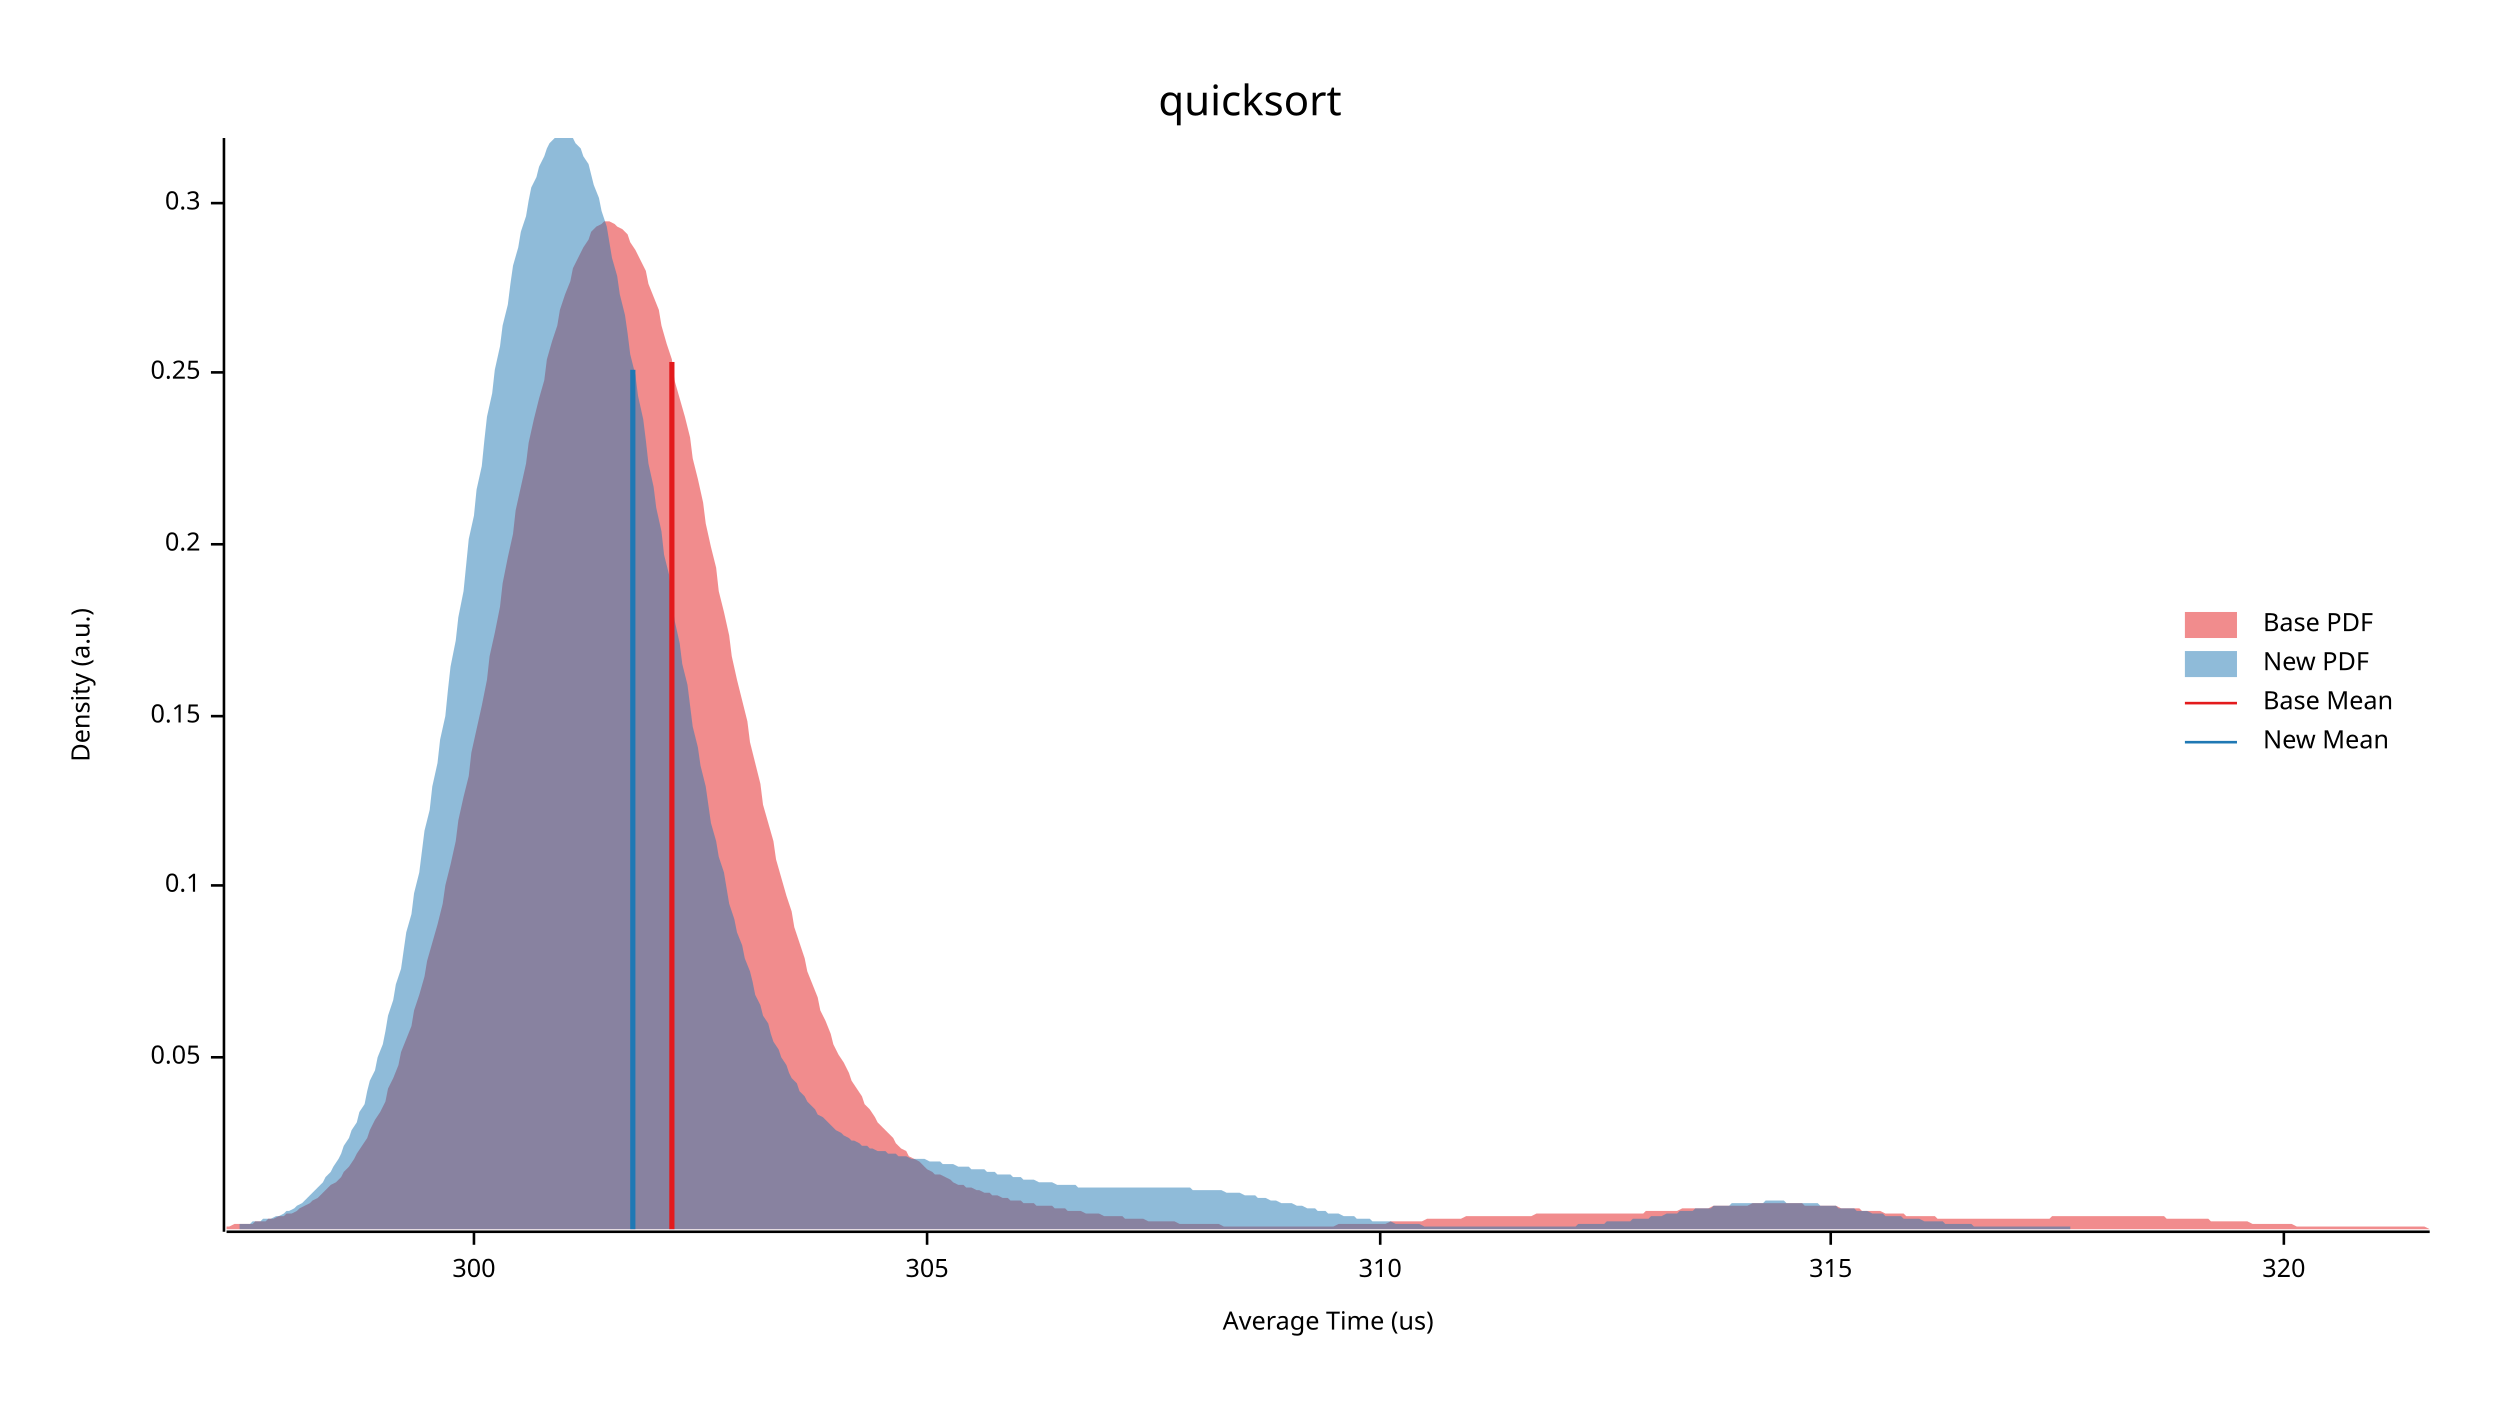
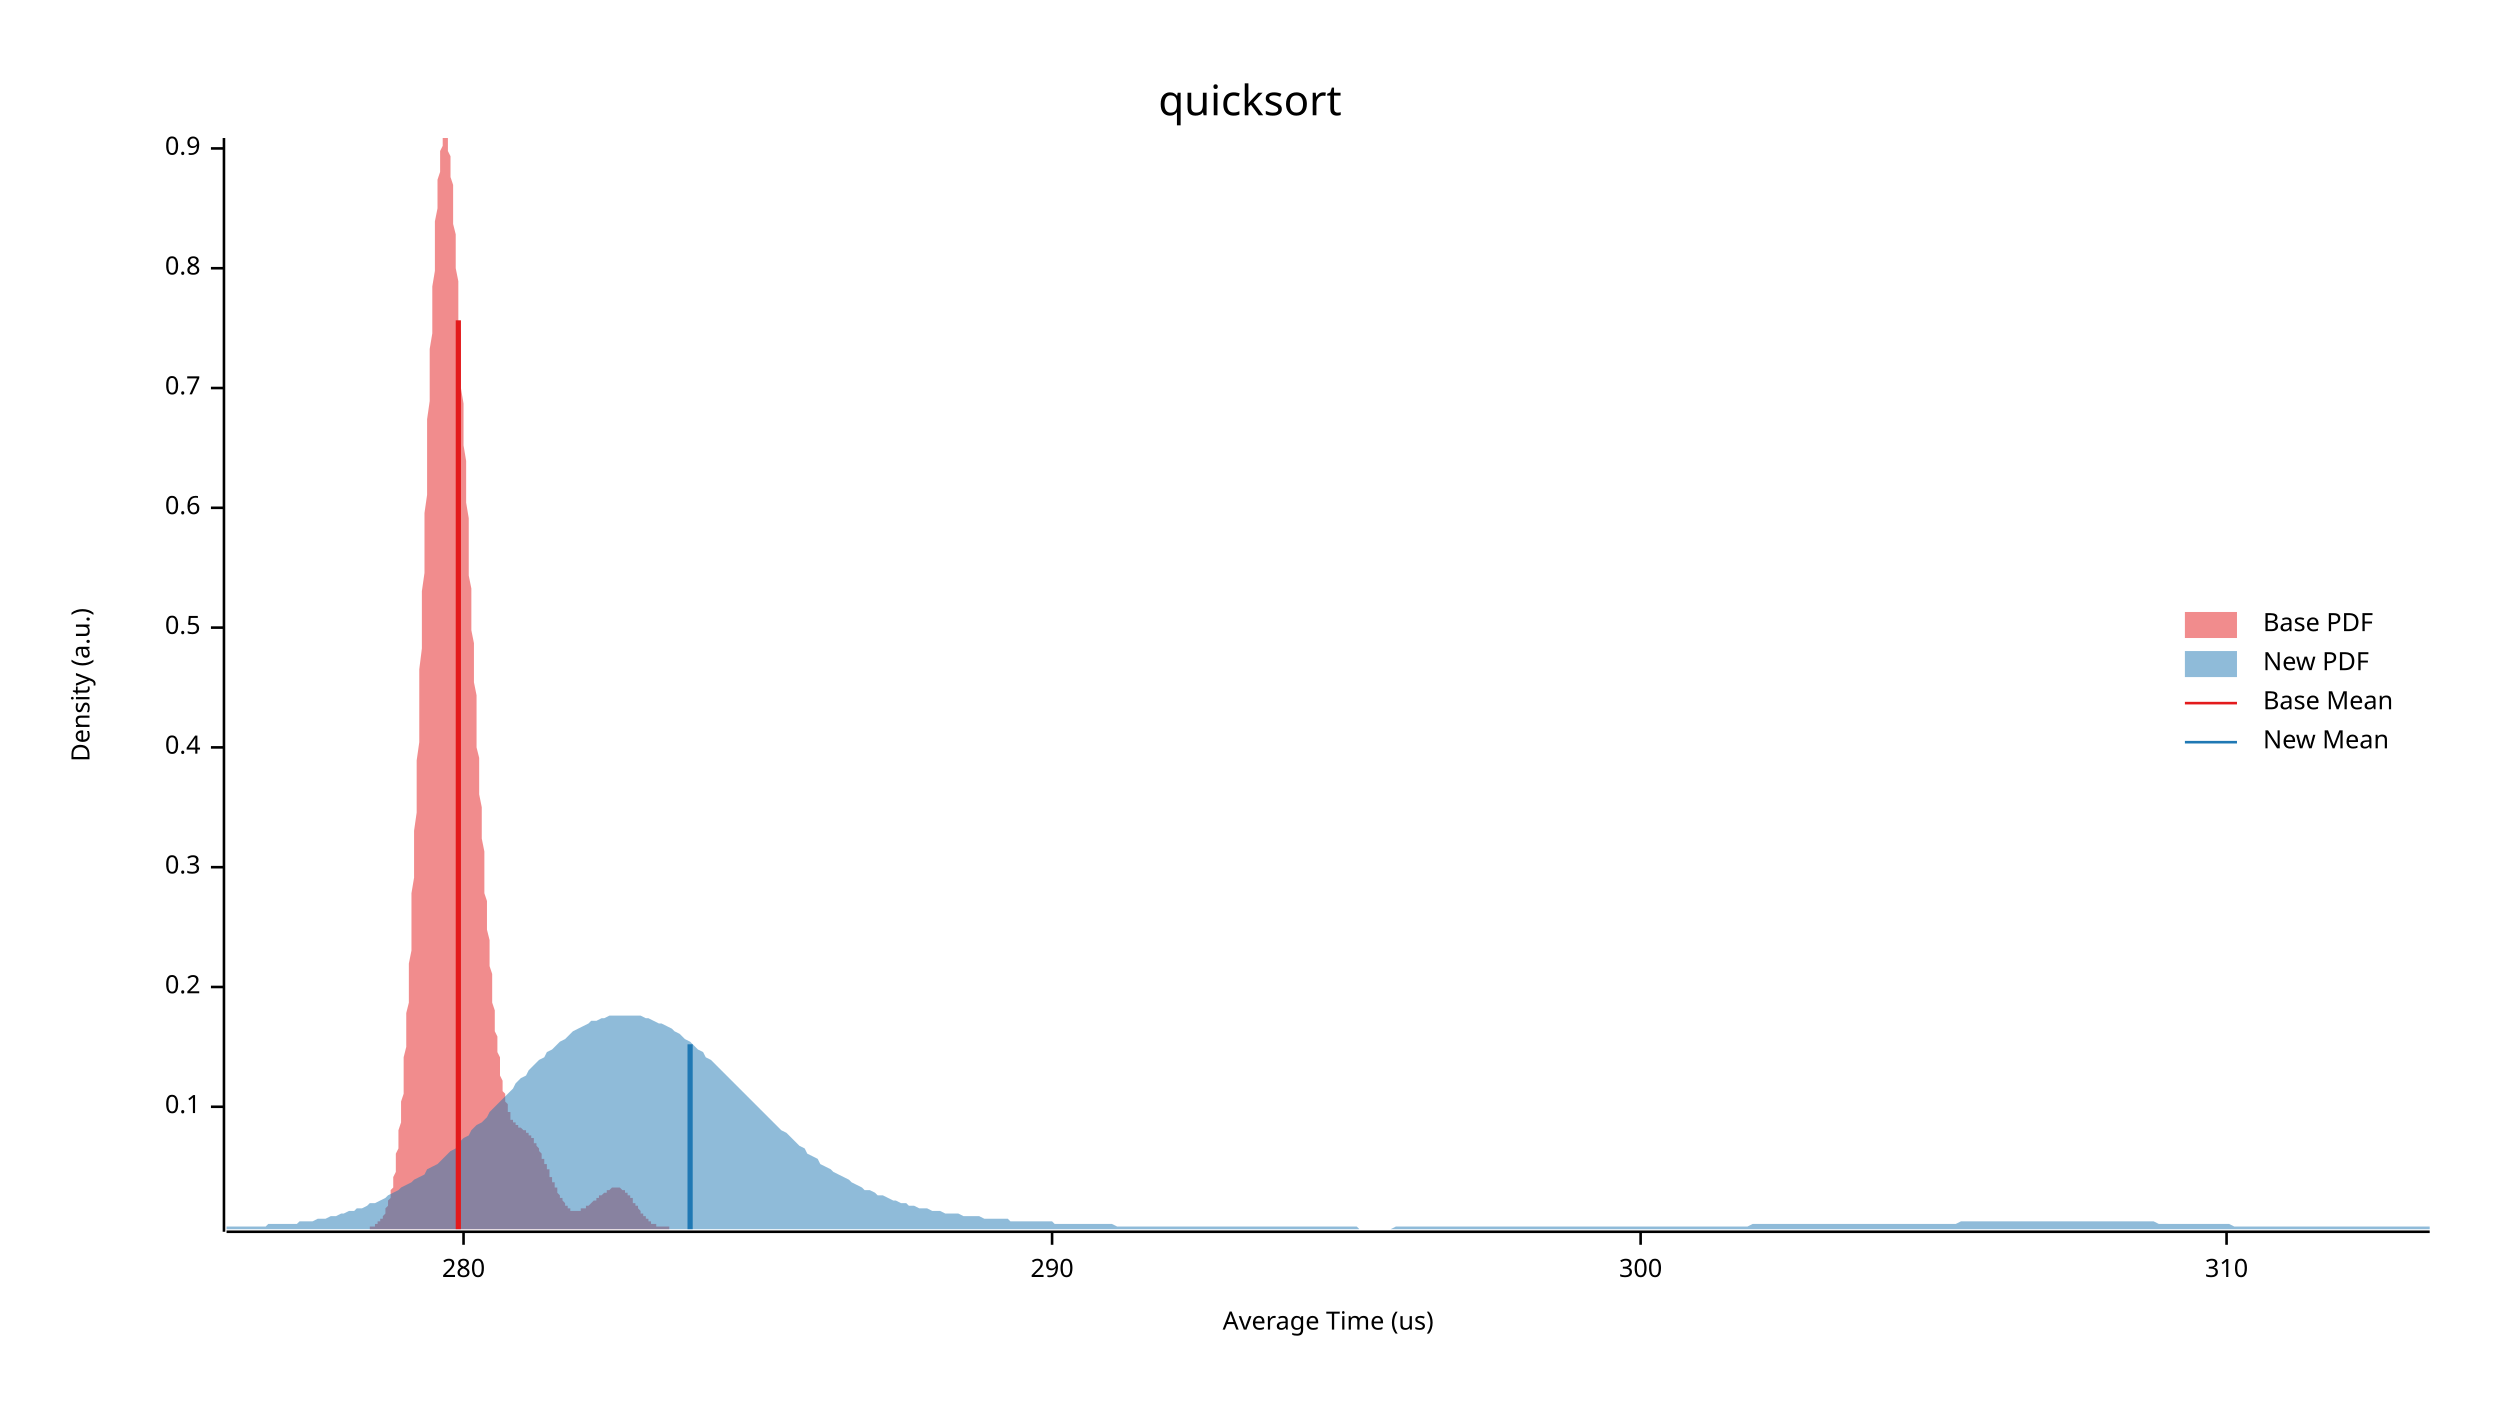
<svg xmlns="http://www.w3.org/2000/svg" width="960" height="540">
  <text x="480" y="32" dy="0.76em" text-anchor="middle" font-family="sans-serif" font-size="16.129" opacity="1" fill="#000000">
quicksort
</text>
  <text x="27" y="263" dy="0.76em" text-anchor="middle" font-family="sans-serif" font-size="9.677" opacity="1" fill="#000000" transform="rotate(270, 27, 263)">
Density (a.u.)
</text>
  <text x="510" y="513" dy="-0.5ex" text-anchor="middle" font-family="sans-serif" font-size="9.677" opacity="1" fill="#000000">
Average Time (us)
</text>
  <polyline fill="none" opacity="1" stroke="#000000" stroke-width="1" points="86,53 86,473 " />
-   <text x="77" y="406" dy="0.5ex" text-anchor="end" font-family="sans-serif" font-size="9.677" opacity="1" fill="#000000">
- 0.05
- </text>
-   <polyline fill="none" opacity="1" stroke="#000000" stroke-width="1" points="81,406 86,406 " />
-   <text x="77" y="340" dy="0.5ex" text-anchor="end" font-family="sans-serif" font-size="9.677" opacity="1" fill="#000000">
+   <text x="77" y="425" dy="0.5ex" text-anchor="end" font-family="sans-serif" font-size="9.677" opacity="1" fill="#000000">
0.1
</text>
-   <polyline fill="none" opacity="1" stroke="#000000" stroke-width="1" points="81,340 86,340 " />
-   <text x="77" y="275" dy="0.5ex" text-anchor="end" font-family="sans-serif" font-size="9.677" opacity="1" fill="#000000">
- 0.15
- </text>
-   <polyline fill="none" opacity="1" stroke="#000000" stroke-width="1" points="81,275 86,275 " />
-   <text x="77" y="209" dy="0.5ex" text-anchor="end" font-family="sans-serif" font-size="9.677" opacity="1" fill="#000000">
+   <polyline fill="none" opacity="1" stroke="#000000" stroke-width="1" points="81,425 86,425 " />
+   <text x="77" y="379" dy="0.5ex" text-anchor="end" font-family="sans-serif" font-size="9.677" opacity="1" fill="#000000">
0.2
</text>
-   <polyline fill="none" opacity="1" stroke="#000000" stroke-width="1" points="81,209 86,209 " />
-   <text x="77" y="143" dy="0.5ex" text-anchor="end" font-family="sans-serif" font-size="9.677" opacity="1" fill="#000000">
- 0.25
- </text>
-   <polyline fill="none" opacity="1" stroke="#000000" stroke-width="1" points="81,143 86,143 " />
-   <text x="77" y="78" dy="0.5ex" text-anchor="end" font-family="sans-serif" font-size="9.677" opacity="1" fill="#000000">
+   <polyline fill="none" opacity="1" stroke="#000000" stroke-width="1" points="81,379 86,379 " />
+   <text x="77" y="333" dy="0.5ex" text-anchor="end" font-family="sans-serif" font-size="9.677" opacity="1" fill="#000000">
0.3
</text>
-   <polyline fill="none" opacity="1" stroke="#000000" stroke-width="1" points="81,78 86,78 " />
+   <polyline fill="none" opacity="1" stroke="#000000" stroke-width="1" points="81,333 86,333 " />
+   <text x="77" y="287" dy="0.5ex" text-anchor="end" font-family="sans-serif" font-size="9.677" opacity="1" fill="#000000">
+ 0.4
+ </text>
+   <polyline fill="none" opacity="1" stroke="#000000" stroke-width="1" points="81,287 86,287 " />
+   <text x="77" y="241" dy="0.5ex" text-anchor="end" font-family="sans-serif" font-size="9.677" opacity="1" fill="#000000">
+ 0.5
+ </text>
+   <polyline fill="none" opacity="1" stroke="#000000" stroke-width="1" points="81,241 86,241 " />
+   <text x="77" y="195" dy="0.5ex" text-anchor="end" font-family="sans-serif" font-size="9.677" opacity="1" fill="#000000">
+ 0.6
+ </text>
+   <polyline fill="none" opacity="1" stroke="#000000" stroke-width="1" points="81,195 86,195 " />
+   <text x="77" y="149" dy="0.5ex" text-anchor="end" font-family="sans-serif" font-size="9.677" opacity="1" fill="#000000">
+ 0.7
+ </text>
+   <polyline fill="none" opacity="1" stroke="#000000" stroke-width="1" points="81,149 86,149 " />
+   <text x="77" y="103" dy="0.5ex" text-anchor="end" font-family="sans-serif" font-size="9.677" opacity="1" fill="#000000">
+ 0.8
+ </text>
+   <polyline fill="none" opacity="1" stroke="#000000" stroke-width="1" points="81,103 86,103 " />
+   <text x="77" y="57" dy="0.5ex" text-anchor="end" font-family="sans-serif" font-size="9.677" opacity="1" fill="#000000">
+ 0.9
+ </text>
+   <polyline fill="none" opacity="1" stroke="#000000" stroke-width="1" points="81,57 86,57 " />
  <polyline fill="none" opacity="1" stroke="#000000" stroke-width="1" points="87,473 933,473 " />
-   <text x="182" y="483" dy="0.76em" text-anchor="middle" font-family="sans-serif" font-size="9.677" opacity="1" fill="#000000">
+   <text x="178" y="483" dy="0.76em" text-anchor="middle" font-family="sans-serif" font-size="9.677" opacity="1" fill="#000000">
+ 280
+ </text>
+   <polyline fill="none" opacity="1" stroke="#000000" stroke-width="1" points="178,473 178,478 " />
+   <text x="404" y="483" dy="0.76em" text-anchor="middle" font-family="sans-serif" font-size="9.677" opacity="1" fill="#000000">
+ 290
+ </text>
+   <polyline fill="none" opacity="1" stroke="#000000" stroke-width="1" points="404,473 404,478 " />
+   <text x="630" y="483" dy="0.76em" text-anchor="middle" font-family="sans-serif" font-size="9.677" opacity="1" fill="#000000">
300
</text>
-   <polyline fill="none" opacity="1" stroke="#000000" stroke-width="1" points="182,473 182,478 " />
-   <text x="356" y="483" dy="0.76em" text-anchor="middle" font-family="sans-serif" font-size="9.677" opacity="1" fill="#000000">
- 305
- </text>
-   <polyline fill="none" opacity="1" stroke="#000000" stroke-width="1" points="356,473 356,478 " />
-   <text x="530" y="483" dy="0.76em" text-anchor="middle" font-family="sans-serif" font-size="9.677" opacity="1" fill="#000000">
+   <polyline fill="none" opacity="1" stroke="#000000" stroke-width="1" points="630,473 630,478 " />
+   <text x="855" y="483" dy="0.76em" text-anchor="middle" font-family="sans-serif" font-size="9.677" opacity="1" fill="#000000">
310
</text>
-   <polyline fill="none" opacity="1" stroke="#000000" stroke-width="1" points="530,473 530,478 " />
-   <text x="703" y="483" dy="0.76em" text-anchor="middle" font-family="sans-serif" font-size="9.677" opacity="1" fill="#000000">
- 315
- </text>
-   <polyline fill="none" opacity="1" stroke="#000000" stroke-width="1" points="703,473 703,478 " />
-   <text x="877" y="483" dy="0.76em" text-anchor="middle" font-family="sans-serif" font-size="9.677" opacity="1" fill="#000000">
- 320
- </text>
-   <polyline fill="none" opacity="1" stroke="#000000" stroke-width="1" points="877,473 877,478 " />
-   <polygon opacity="0.5" fill="#E31A1C" points="87,471 88,471 90,470 92,470 93,470 95,470 97,470 98,469 100,469 102,469 103,468 105,468 107,467 109,467 110,466 112,466 114,465 115,464 117,463 119,462 120,461 122,460 124,458 125,457 127,455 129,454 131,452 132,450 134,448 136,445 137,443 139,440 141,437 142,434 144,430 146,427 148,423 149,418 151,414 153,409 154,404 156,399 158,394 159,388 161,382 163,375 164,369 166,362 168,355 170,347 171,340 173,332 175,323 176,315 178,306 180,298 181,289 183,280 185,271 187,261 188,252 190,243 192,233 193,224 195,214 197,205 198,196 200,187 202,178 203,170 205,161 207,153 209,146 210,138 212,131 214,125 215,119 217,113 219,108 220,103 222,99 224,95 226,92 227,89 229,87 231,86 232,85 234,85 236,86 237,87 239,88 241,90 242,93 244,96 246,100 248,104 249,109 251,114 253,119 254,125 256,132 258,138 259,146 261,153 263,160 265,168 266,176 268,184 270,193 271,201 273,210 275,218 276,227 278,235 280,244 281,252 283,261 285,269 287,277 288,285 290,293 292,301 293,309 295,316 297,323 298,330 300,337 302,344 304,350 305,356 307,362 309,368 310,373 312,378 314,383 315,388 317,392 319,397 320,401 322,405 324,408 326,412 327,415 329,418 331,421 332,424 334,426 336,429 337,431 339,433 341,435 343,437 344,439 346,441 348,442 349,444 351,445 353,446 354,447 356,449 358,450 359,451 361,451 363,452 365,453 366,454 368,455 370,455 371,456 373,456 375,457 376,457 378,458 380,458 381,459 383,459 385,460 387,460 388,461 390,461 392,461 393,462 395,462 397,462 398,463 400,463 402,463 404,463 405,464 407,464 409,464 410,465 412,465 414,465 415,465 417,466 419,466 420,466 422,466 424,467 426,467 427,467 429,467 431,467 432,468 434,468 436,468 437,468 439,468 441,469 443,469 444,469 446,469 448,469 449,469 451,469 453,470 454,470 456,470 458,470 459,470 461,470 463,470 465,470 466,470 468,470 470,471 471,471 473,471 475,471 476,471 478,471 480,471 482,471 483,471 485,471 487,471 488,471 490,471 492,471 493,471 495,471 497,471 498,471 500,471 502,471 504,471 505,471 507,471 509,471 510,471 512,471 514,470 515,470 517,470 519,470 521,470 522,470 524,470 526,470 527,470 529,470 531,470 532,470 534,469 536,469 537,469 539,469 541,469 543,469 544,469 546,469 548,468 549,468 551,468 553,468 554,468 556,468 558,468 560,468 561,468 563,467 565,467 566,467 568,467 570,467 571,467 573,467 575,467 576,467 578,467 580,467 582,467 583,467 585,467 587,467 588,467 590,466 592,466 593,466 595,466 597,466 599,466 600,466 602,466 604,466 605,466 607,466 609,466 610,466 612,466 614,466 615,466 617,466 619,466 621,466 622,466 624,466 626,466 627,466 629,466 631,466 632,465 634,465 636,465 638,465 639,465 641,465 643,465 644,465 646,464 648,464 649,464 651,464 653,464 654,464 656,464 658,463 660,463 661,463 663,463 665,463 666,463 668,463 670,463 671,463 673,462 675,462 676,462 678,462 680,462 682,462 683,462 685,462 687,462 688,462 690,462 692,462 693,463 695,463 697,463 699,463 700,463 702,463 704,463 705,463 707,464 709,464 710,464 712,464 714,464 715,465 717,465 719,465 721,465 722,465 724,466 726,466 727,466 729,466 731,466 732,467 734,467 736,467 738,467 739,467 741,467 743,467 744,468 746,468 748,468 749,468 751,468 753,468 754,468 756,468 758,468 760,468 761,468 763,468 765,468 766,468 768,468 770,468 771,468 773,468 775,468 777,468 778,468 780,468 782,468 783,468 785,468 787,468 788,467 790,467 792,467 793,467 795,467 797,467 799,467 800,467 802,467 804,467 805,467 807,467 809,467 810,467 812,467 814,467 816,467 817,467 819,467 821,467 822,467 824,467 826,467 827,467 829,467 831,467 832,468 834,468 836,468 838,468 839,468 841,468 843,468 844,468 846,468 848,468 849,469 851,469 853,469 855,469 856,469 858,469 860,469 861,469 863,469 865,470 866,470 868,470 870,470 871,470 873,470 875,470 877,470 878,470 880,470 882,471 883,471 885,471 887,471 888,471 890,471 892,471 894,471 895,471 897,471 899,471 900,471 902,471 904,471 905,471 907,471 909,471 910,471 912,471 914,471 916,471 917,471 919,471 921,471 922,471 924,471 926,471 927,471 929,471 931,471 933,472 933,472 87,472 " />
-   <polygon opacity="0.5" fill="#1F78B4" points="92,470 93,470 94,470 96,470 97,469 99,469 100,469 101,468 103,468 104,468 106,467 107,467 109,466 110,465 111,465 113,464 114,463 116,462 117,461 118,460 120,458 121,457 123,455 124,454 125,452 127,450 128,448 130,445 131,443 132,440 134,437 135,434 137,431 138,427 140,424 141,419 142,415 144,411 145,406 147,401 148,396 149,390 151,384 152,378 154,372 155,365 156,358 158,351 159,343 161,335 162,327 163,319 165,311 166,302 168,293 169,284 171,275 172,265 173,256 175,246 176,237 178,227 179,217 180,207 182,198 183,188 185,179 186,169 187,160 189,151 190,142 192,133 193,125 195,117 196,109 197,102 199,95 200,89 202,83 203,77 204,72 206,68 207,64 209,60 210,57 211,55 213,53 214,53 216,53 217,53 218,53 220,53 221,55 223,57 224,60 226,63 227,67 228,71 230,76 231,81 233,87 234,93 235,99 237,106 238,113 240,121 241,128 242,136 244,144 245,152 247,161 248,169 249,178 251,187 252,195 254,204 255,213 257,221 258,230 259,238 261,247 262,255 264,263 265,271 266,279 268,287 269,294 271,302 272,309 273,316 275,323 276,329 278,335 279,341 280,347 282,353 283,358 285,363 286,368 288,373 289,377 290,382 292,386 293,390 295,393 296,397 297,400 299,403 300,406 302,409 303,412 304,414 306,416 307,419 309,421 310,423 311,424 313,426 314,428 316,429 317,430 319,432 320,433 321,434 323,435 324,436 326,437 327,438 328,438 330,439 331,440 333,440 334,441 335,441 337,442 338,442 340,442 341,443 342,443 344,443 345,444 347,444 348,444 350,445 351,445 352,445 354,445 355,445 357,446 358,446 359,446 361,446 362,447 364,447 365,447 366,447 368,448 369,448 371,448 372,448 373,449 375,449 376,449 378,449 379,450 381,450 382,450 383,451 385,451 386,451 388,451 389,452 390,452 392,452 393,453 395,453 396,453 397,453 399,454 400,454 402,454 403,454 404,454 406,455 407,455 409,455 410,455 412,455 413,455 414,456 416,456 417,456 419,456 420,456 421,456 423,456 424,456 426,456 427,456 428,456 430,456 431,456 433,456 434,456 436,456 437,456 438,456 440,456 441,456 443,456 444,456 445,456 447,456 448,456 450,456 451,456 452,456 454,456 455,456 457,456 458,457 459,457 461,457 462,457 464,457 465,457 467,457 468,457 469,457 471,458 472,458 474,458 475,458 476,458 478,459 479,459 481,459 482,459 483,460 485,460 486,460 488,461 489,461 490,461 492,462 493,462 495,462 496,462 498,463 499,463 500,463 502,464 503,464 505,464 506,465 507,465 509,465 510,466 512,466 513,466 514,466 516,467 517,467 519,467 520,467 521,468 523,468 524,468 526,468 527,469 529,469 530,469 531,469 533,469 534,469 536,470 537,470 538,470 540,470 541,470 543,470 544,470 545,470 547,471 548,471 550,471 551,471 552,471 554,471 555,471 557,471 558,471 560,471 561,471 562,471 564,471 565,471 567,471 568,471 569,471 571,471 572,471 574,471 575,471 576,471 578,471 579,471 581,471 582,471 583,471 585,471 586,471 588,471 589,471 591,471 592,471 593,471 595,471 596,471 598,471 599,471 600,471 602,471 603,471 605,471 606,470 607,470 609,470 610,470 612,470 613,470 614,470 616,470 617,469 619,469 620,469 622,469 623,469 624,469 626,469 627,468 629,468 630,468 631,468 633,468 634,467 636,467 637,467 638,467 640,466 641,466 643,466 644,466 645,465 647,465 648,465 650,465 651,464 653,464 654,464 655,464 657,464 658,463 660,463 661,463 662,463 664,463 665,462 667,462 668,462 669,462 671,462 672,462 674,462 675,462 677,462 678,461 679,461 681,461 682,461 684,461 685,461 686,462 688,462 689,462 691,462 692,462 693,462 695,462 696,462 698,462 699,463 700,463 702,463 703,463 705,463 706,464 708,464 709,464 710,464 712,464 713,465 715,465 716,465 717,465 719,466 720,466 722,466 723,466 724,467 726,467 727,467 729,467 730,467 731,468 733,468 734,468 736,468 737,468 739,469 740,469 741,469 743,469 744,469 746,469 747,470 748,470 750,470 751,470 753,470 754,470 755,470 757,470 758,471 760,471 761,471 762,471 764,471 765,471 767,471 768,471 770,471 771,471 772,471 774,471 775,471 777,471 778,471 779,471 781,471 782,471 784,471 785,471 786,471 788,471 789,471 791,471 792,471 793,471 795,471 795,472 92,472 " />
-   <polyline fill="none" opacity="1" stroke="#E31A1C" stroke-width="2" points="258,472 258,139 " />
-   <polyline fill="none" opacity="1" stroke="#1F78B4" stroke-width="2" points="243,472 243,142 " />
+   <polyline fill="none" opacity="1" stroke="#000000" stroke-width="1" points="855,473 855,478 " />
+   <polygon opacity="0.5" fill="#E31A1C" points="142,471 142,471 142,471 142,471 142,471 143,471 143,471 143,471 143,471 144,471 144,471 144,470 144,470 145,470 145,470 145,470 145,470 145,469 146,469 146,469 146,469 146,468 147,468 147,468 147,467 147,467 148,466 148,466 148,465 148,465 148,464 149,463 149,463 149,462 149,461 150,460 150,459 150,458 150,457 151,456 151,454 151,453 151,452 152,450 152,448 152,447 152,445 152,443 153,441 153,439 153,436 153,434 154,431 154,429 154,426 154,423 155,420 155,416 155,413 155,409 155,406 156,402 156,398 156,394 156,389 157,385 157,380 157,375 157,370 158,365 158,360 158,355 158,349 158,343 159,337 159,331 159,325 159,319 160,312 160,306 160,299 160,292 161,285 161,278 161,271 161,264 161,257 162,249 162,242 162,235 162,227 163,220 163,212 163,205 163,197 164,190 164,183 164,176 164,168 164,161 165,154 165,148 165,141 165,134 166,128 166,122 166,116 166,110 167,104 167,99 167,94 167,89 167,85 168,80 168,76 168,72 168,69 169,66 169,63 169,60 169,58 170,56 170,55 170,53 170,53 170,53 171,53 171,53 171,53 171,53 172,53 172,55 172,56 172,58 173,60 173,62 173,65 173,68 174,71 174,74 174,78 174,82 174,86 175,90 175,94 175,98 175,103 176,108 176,113 176,118 176,123 177,128 177,133 177,138 177,144 177,149 178,155 178,160 178,166 178,171 179,177 179,182 179,188 179,193 180,199 180,204 180,210 180,215 180,221 181,226 181,231 181,237 181,242 182,247 182,252 182,257 182,262 183,267 183,272 183,277 183,282 183,287 184,291 184,296 184,301 184,305 185,310 185,314 185,318 185,322 186,327 186,331 186,335 186,339 186,343 187,346 187,350 187,354 187,357 188,361 188,364 188,367 188,371 189,374 189,377 189,380 189,383 189,385 190,388 190,391 190,393 190,396 191,398 191,400 191,402 191,404 192,406 192,408 192,410 192,412 192,413 193,415 193,416 193,418 193,419 194,420 194,421 194,422 194,423 195,424 195,425 195,426 195,427 196,427 196,428 196,429 196,429 196,430 197,430 197,430 197,431 197,431 198,431 198,432 198,432 198,432 199,432 199,432 199,433 199,433 199,433 200,433 200,433 200,433 200,433 201,434 201,434 201,434 201,434 202,434 202,434 202,434 202,435 202,435 203,435 203,435 203,435 203,436 204,436 204,436 204,437 204,437 205,437 205,437 205,438 205,438 205,439 206,439 206,439 206,440 206,440 207,441 207,441 207,442 207,442 208,443 208,443 208,443 208,444 208,445 209,445 209,446 209,446 209,447 210,447 210,448 210,448 210,449 211,449 211,450 211,450 211,451 211,452 212,452 212,453 212,453 212,454 213,454 213,455 213,455 213,456 214,456 214,457 214,457 214,458 214,458 215,459 215,459 215,459 215,460 216,460 216,461 216,461 216,461 217,462 217,462 217,462 217,463 218,463 218,463 218,463 218,464 218,464 219,464 219,464 219,464 219,465 220,465 220,465 220,465 220,465 221,465 221,465 221,465 221,465 221,465 222,465 222,465 222,465 222,465 223,465 223,465 223,465 223,464 224,464 224,464 224,464 224,464 224,464 225,464 225,464 225,463 225,463 226,463 226,463 226,463 226,463 227,462 227,462 227,462 227,462 227,462 228,461 228,461 228,461 228,461 229,461 229,461 229,460 229,460 230,460 230,460 230,460 230,459 230,459 231,459 231,459 231,459 231,459 232,458 232,458 232,458 232,458 233,458 233,458 233,457 233,457 233,457 234,457 234,457 234,457 234,457 235,456 235,456 235,456 235,456 236,456 236,456 236,456 236,456 236,456 237,456 237,456 237,456 237,456 238,456 238,456 238,456 238,456 239,457 239,457 239,457 239,457 240,457 240,457 240,458 240,458 240,458 241,458 241,458 241,459 241,459 242,459 242,460 242,460 242,460 243,460 243,461 243,461 243,461 243,462 244,462 244,462 244,463 244,463 245,463 245,464 245,464 245,464 246,465 246,465 246,465 246,466 246,466 247,466 247,466 247,467 247,467 248,467 248,467 248,468 248,468 249,468 249,468 249,469 249,469 249,469 250,469 250,469 250,469 250,470 251,470 251,470 251,470 251,470 252,470 252,470 252,470 252,471 252,471 253,471 253,471 253,471 253,471 254,471 254,471 254,471 254,471 255,471 255,471 255,471 255,471 255,471 256,471 256,471 256,471 256,471 257,471 257,471 257,471 257,472 142,472 " />
+   <polygon opacity="0.5" fill="#1F78B4" points="87,471 88,471 90,471 92,471 93,471 95,471 97,471 98,471 100,471 102,471 103,470 105,470 107,470 109,470 110,470 112,470 114,470 115,469 117,469 119,469 120,469 122,468 124,468 125,468 127,467 129,467 131,466 132,466 134,465 136,465 137,464 139,464 141,463 142,462 144,462 146,461 148,460 149,459 151,458 153,457 154,456 156,455 158,454 159,453 161,452 163,451 164,449 166,448 168,447 170,445 171,444 173,442 175,441 176,439 178,437 180,436 181,434 183,432 185,431 187,429 188,427 190,425 192,423 193,422 195,420 197,418 198,416 200,414 202,413 203,411 205,409 207,407 209,406 210,404 212,403 214,401 215,400 217,399 219,397 220,396 222,395 224,394 226,393 227,392 229,392 231,391 232,391 234,390 236,390 237,390 239,390 241,390 242,390 244,390 246,390 248,391 249,391 251,392 253,393 254,393 256,394 258,395 259,396 261,397 263,399 265,400 266,401 268,403 270,404 271,406 273,407 275,409 276,410 278,412 280,414 281,415 283,417 285,419 287,421 288,422 290,424 292,426 293,427 295,429 297,431 298,432 300,434 302,435 304,437 305,438 307,440 309,441 310,443 312,444 314,445 315,447 317,448 319,449 320,450 322,451 324,452 326,453 327,454 329,455 331,456 332,457 334,457 336,458 337,459 339,459 341,460 343,461 344,461 346,462 348,462 349,463 351,463 353,464 354,464 356,464 358,465 359,465 361,465 363,466 365,466 366,466 368,466 370,467 371,467 373,467 375,467 376,467 378,468 380,468 381,468 383,468 385,468 387,468 388,469 390,469 392,469 393,469 395,469 397,469 398,469 400,469 402,469 404,469 405,470 407,470 409,470 410,470 412,470 414,470 415,470 417,470 419,470 420,470 422,470 424,470 426,470 427,470 429,471 431,471 432,471 434,471 436,471 437,471 439,471 441,471 443,471 444,471 446,471 448,471 449,471 451,471 453,471 454,471 456,471 458,471 459,471 461,471 463,471 465,471 466,471 468,471 470,471 471,471 473,471 475,471 476,471 478,471 480,471 482,471 483,471 485,471 487,471 488,471 490,471 492,471 493,471 495,471 497,471 498,471 500,471 502,471 504,471 505,471 507,471 509,471 510,471 512,471 514,471 515,471 517,471 519,471 521,471 522,472 524,472 526,472 527,472 529,472 531,472 532,472 534,472 536,471 537,471 539,471 541,471 543,471 544,471 546,471 548,471 549,471 551,471 553,471 554,471 556,471 558,471 560,471 561,471 563,471 565,471 566,471 568,471 570,471 571,471 573,471 575,471 576,471 578,471 580,471 582,471 583,471 585,471 587,471 588,471 590,471 592,471 593,471 595,471 597,471 599,471 600,471 602,471 604,471 605,471 607,471 609,471 610,471 612,471 614,471 615,471 617,471 619,471 621,471 622,471 624,471 626,471 627,471 629,471 631,471 632,471 634,471 636,471 638,471 639,471 641,471 643,471 644,471 646,471 648,471 649,471 651,471 653,471 654,471 656,471 658,471 660,471 661,471 663,471 665,471 666,471 668,471 670,471 671,471 673,470 675,470 676,470 678,470 680,470 682,470 683,470 685,470 687,470 688,470 690,470 692,470 693,470 695,470 697,470 699,470 700,470 702,470 704,470 705,470 707,470 709,470 710,470 712,470 714,470 715,470 717,470 719,470 721,470 722,470 724,470 726,470 727,470 729,470 731,470 732,470 734,470 736,470 738,470 739,470 741,470 743,470 744,470 746,470 748,470 749,470 751,470 753,469 754,469 756,469 758,469 760,469 761,469 763,469 765,469 766,469 768,469 770,469 771,469 773,469 775,469 777,469 778,469 780,469 782,469 783,469 785,469 787,469 788,469 790,469 792,469 793,469 795,469 797,469 799,469 800,469 802,469 804,469 805,469 807,469 809,469 810,469 812,469 814,469 816,469 817,469 819,469 821,469 822,469 824,469 826,469 827,469 829,470 831,470 832,470 834,470 836,470 838,470 839,470 841,470 843,470 844,470 846,470 848,470 849,470 851,470 853,470 855,470 856,470 858,471 860,471 861,471 863,471 865,471 866,471 868,471 870,471 871,471 873,471 875,471 877,471 878,471 880,471 882,471 883,471 885,471 887,471 888,471 890,471 892,471 894,471 895,471 897,471 899,471 900,471 902,471 904,471 905,471 907,471 909,471 910,471 912,471 914,471 916,471 917,471 919,471 921,471 922,471 924,471 926,471 927,471 929,471 931,471 933,471 933,472 87,472 " />
+   <polyline fill="none" opacity="1" stroke="#E31A1C" stroke-width="2" points="176,472 176,123 " />
+   <polyline fill="none" opacity="1" stroke="#1F78B4" stroke-width="2" points="265,472 265,401 " />
  <text x="869" y="235" dy="0.76em" text-anchor="start" font-family="sans-serif" font-size="9.677" opacity="1" fill="#000000">
Base PDF
</text>
  <text x="869" y="250" dy="0.76em" text-anchor="start" font-family="sans-serif" font-size="9.677" opacity="1" fill="#000000">
New PDF
</text>
  <text x="869" y="265" dy="0.76em" text-anchor="start" font-family="sans-serif" font-size="9.677" opacity="1" fill="#000000">
Base Mean
</text>
  <text x="869" y="280" dy="0.76em" text-anchor="start" font-family="sans-serif" font-size="9.677" opacity="1" fill="#000000">
New Mean
</text>
  <rect x="839" y="235" width="20" height="10" opacity="0.5" fill="#E31A1C" stroke="none" />
  <rect x="839" y="250" width="20" height="10" opacity="0.5" fill="#1F78B4" stroke="none" />
  <polyline fill="none" opacity="1" stroke="#E31A1C" stroke-width="1" points="839,270 859,270 " />
  <polyline fill="none" opacity="1" stroke="#1F78B4" stroke-width="1" points="839,285 859,285 " />
</svg>
